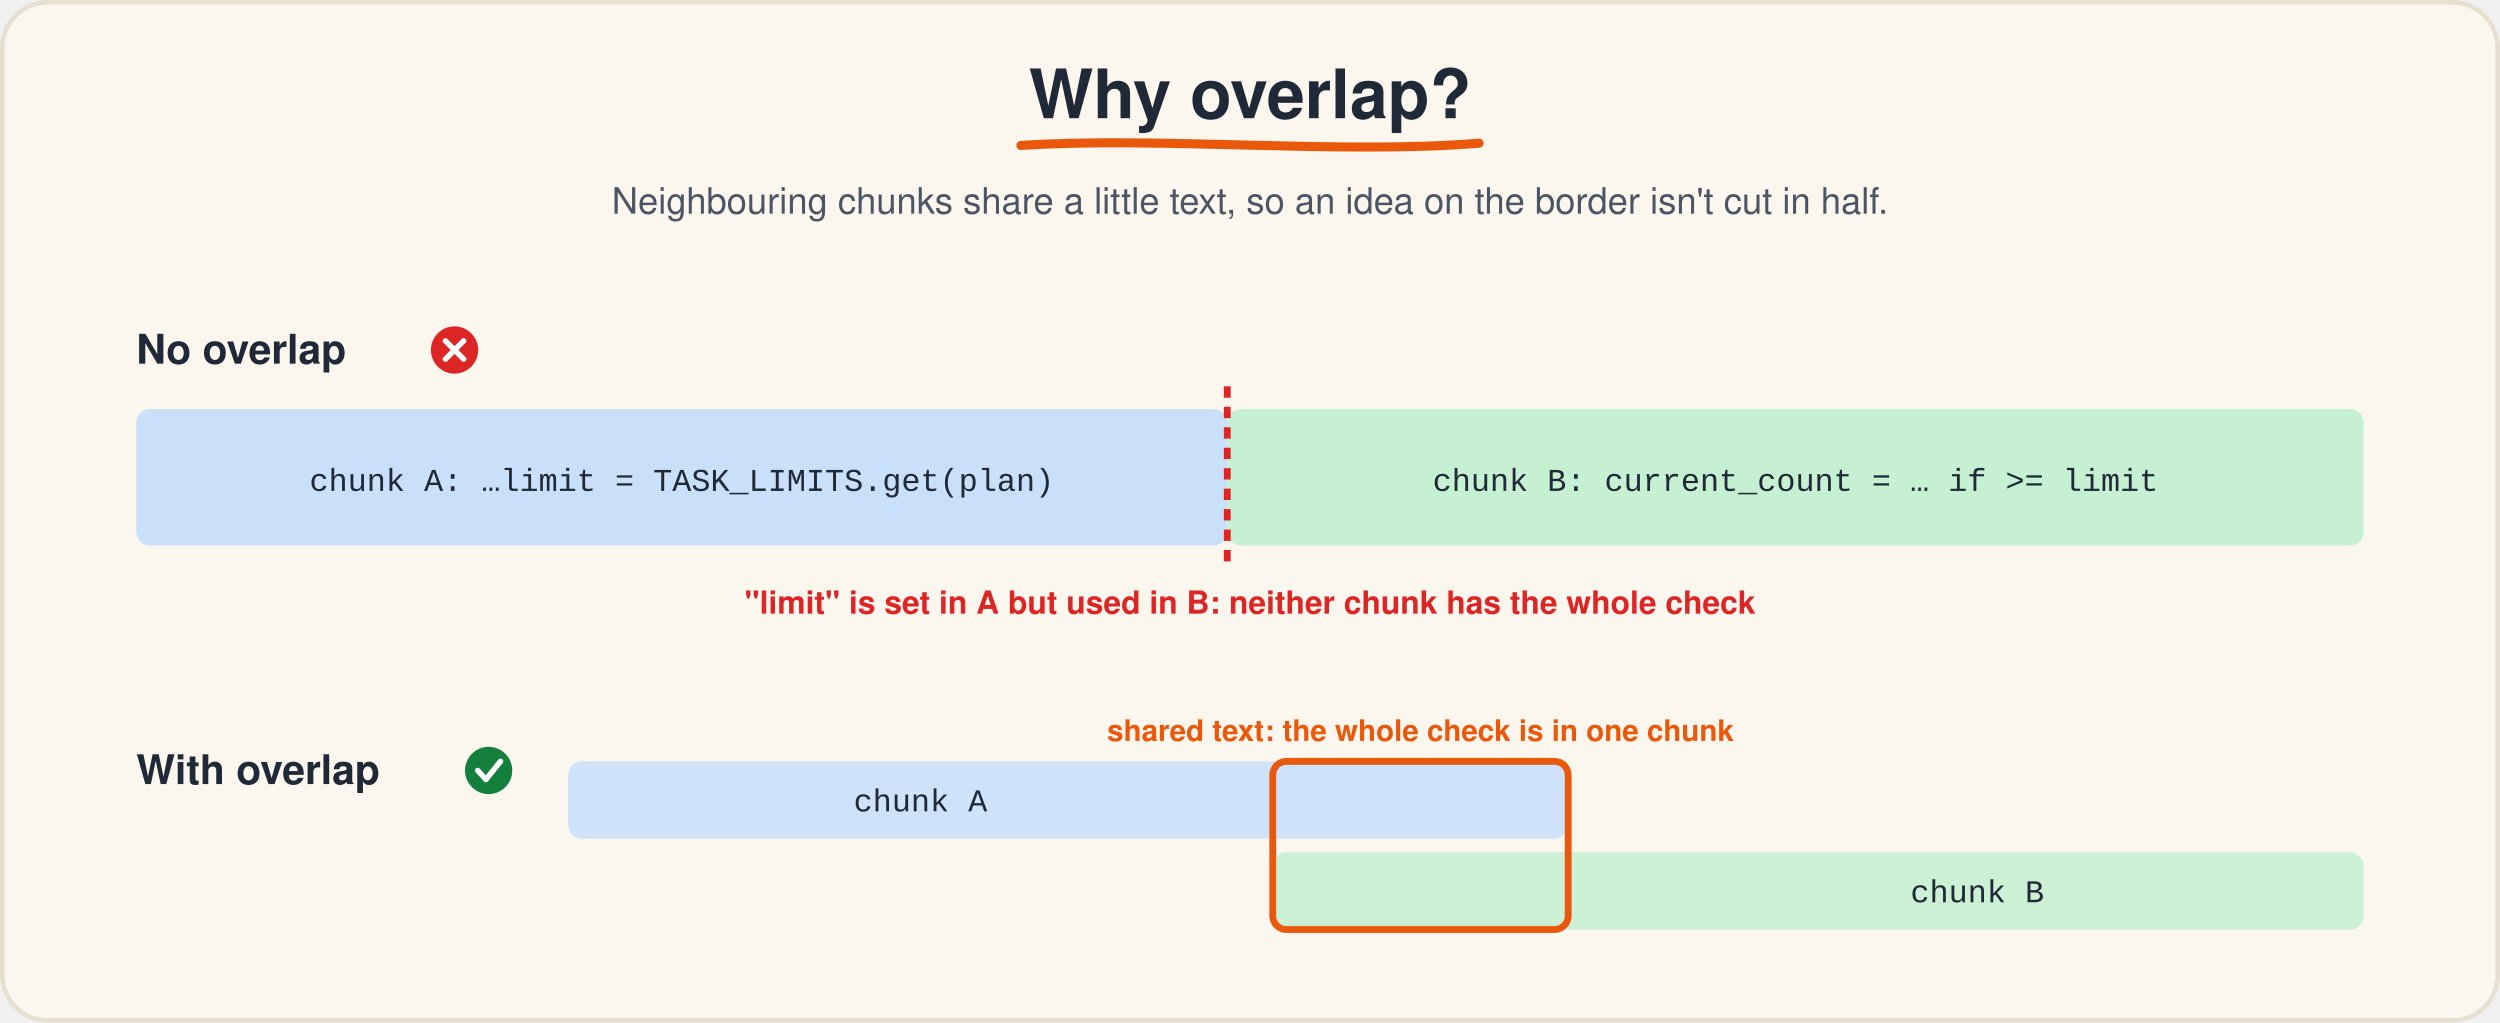
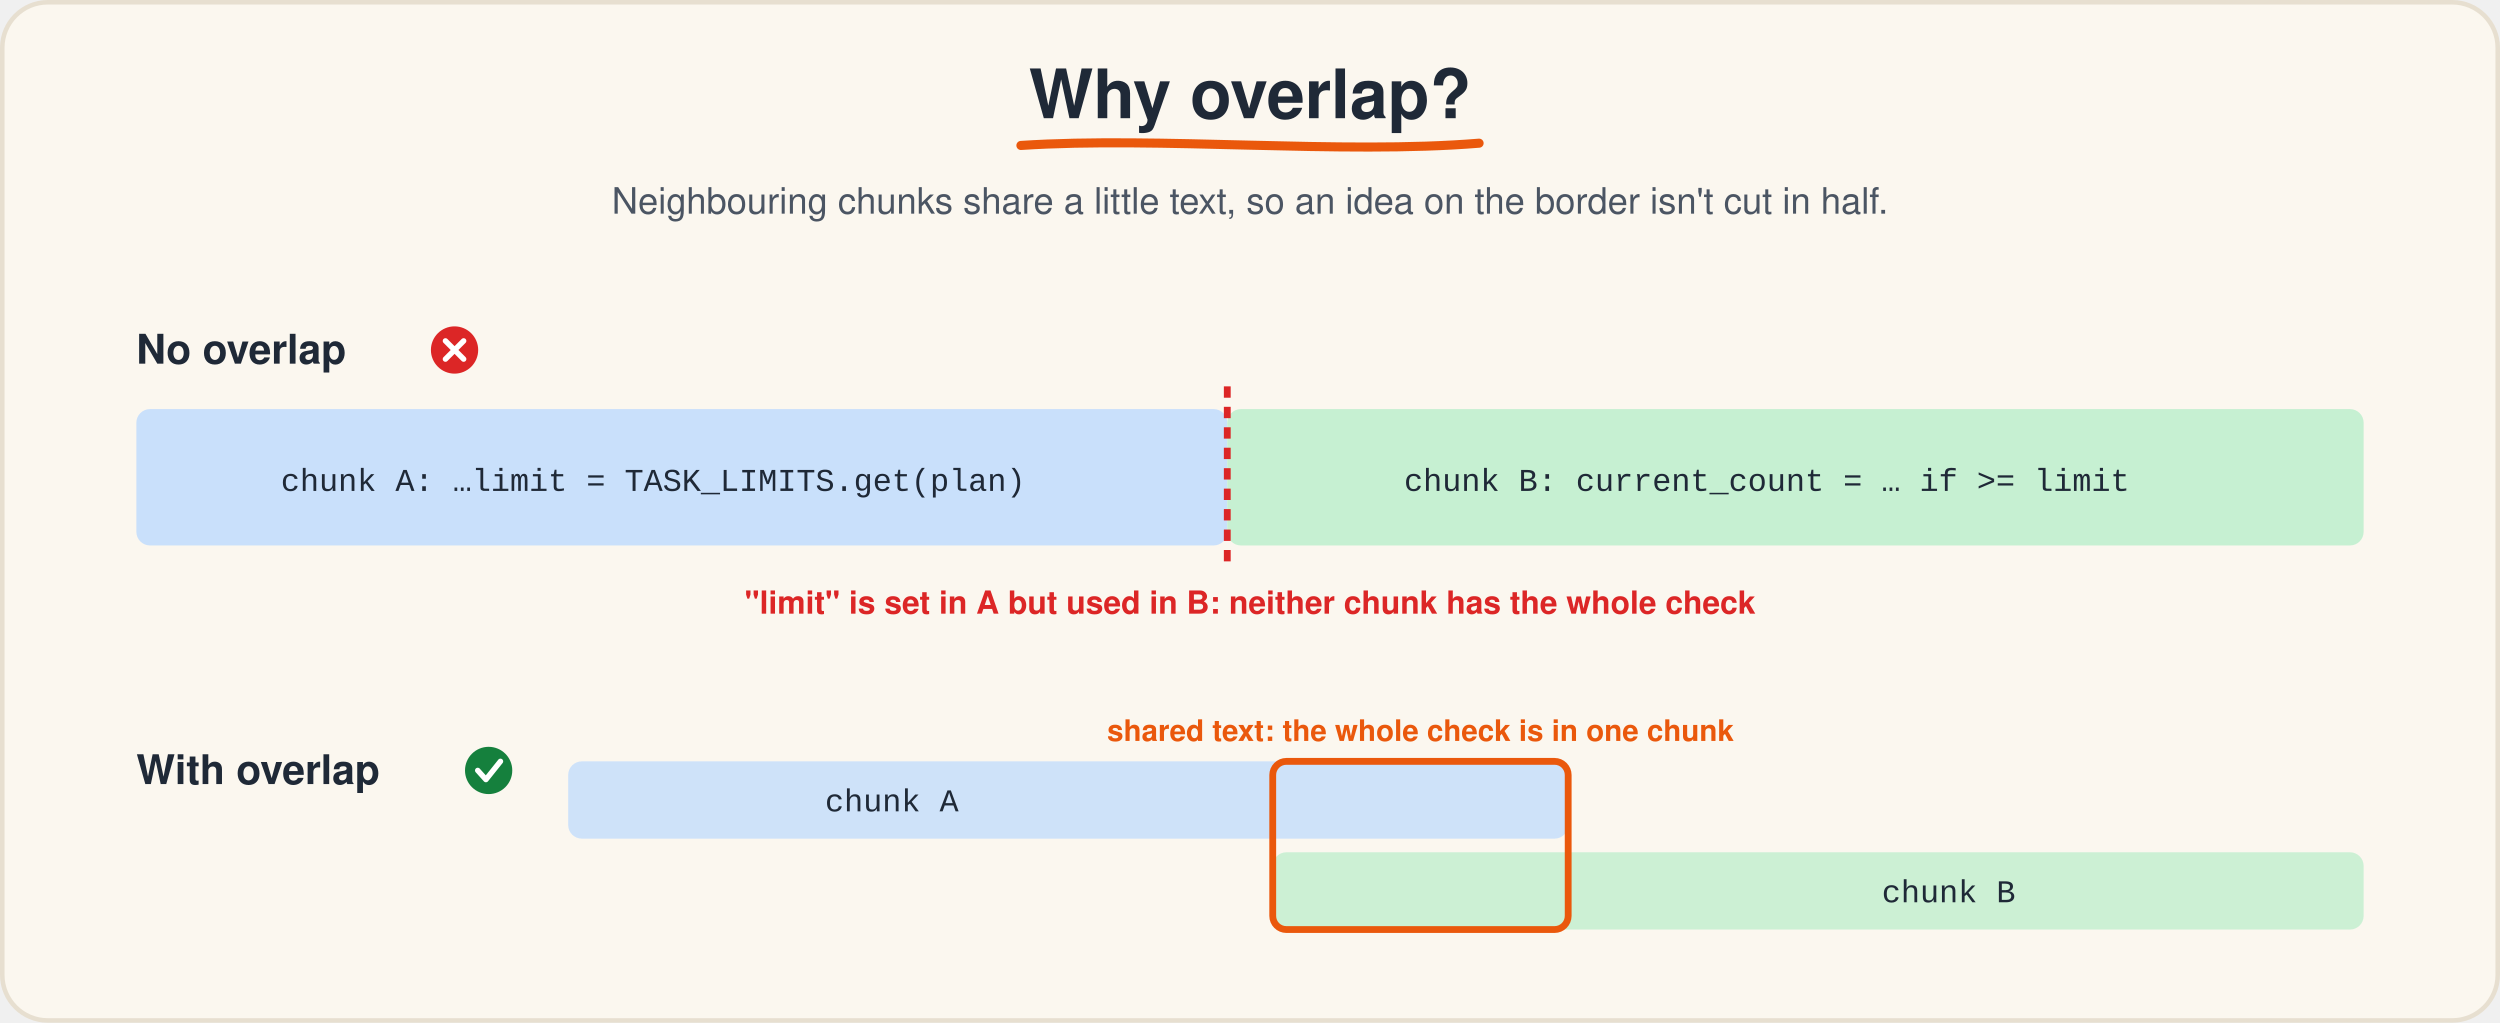
<svg xmlns="http://www.w3.org/2000/svg" viewBox="0 0 1100 450" width="1100" height="450" role="img" aria-label="Without overlap a check is split between two chunks; with overlap the border text appears in both chunks.">
  <defs>
    <marker id="head" viewBox="0 0 10 10" refX="8" refY="5" markerWidth="7" markerHeight="7" orient="auto-start-reverse">
      <path d="M0,0 L10,5 L0,10 z" fill="#1F2937" />
    </marker>
  </defs>
  <rect x="1" y="1" width="1098" height="448" rx="20" fill="#FBF7EF" stroke="#E7DFD0" stroke-width="2" />
  <text x="550.0" y="52" font-family="'Segoe UI', 'Helvetica Neue', Helvetica, Arial, sans-serif" font-size="30" font-weight="800" fill="#1F2937" text-anchor="middle">
    <tspan x="550.0" dy="0">Why overlap?</tspan>
  </text>
  <path d="M449.2,64 C509.68,60 590.32,68 650.8,63" fill="none" stroke="#EA580C" stroke-width="4" stroke-linecap="round" />
  <text x="550.0" y="94" font-family="'Segoe UI', 'Helvetica Neue', Helvetica, Arial, sans-serif" font-size="16" font-weight="400" fill="#4B5563" text-anchor="middle">
    <tspan x="550.0" dy="0">Neighbouring chunks share a little text, so an idea on the border isn't cut in half.</tspan>
  </text>
  <text x="60" y="160" font-family="'Segoe UI', 'Helvetica Neue', Helvetica, Arial, sans-serif" font-size="18" font-weight="800" fill="#1F2937" text-anchor="start">
    <tspan x="60" dy="0">No overlap</tspan>
  </text>
  <circle cx="200" cy="154" r="10.4" fill="#DC2626" />
  <path d="M196.0,150.0 l8.0,8.0 M204.0,150.0 l-8.0,8.0" stroke="#fff" stroke-width="2.4" stroke-linecap="round" />
  <rect x="60" y="180" width="480" height="60" rx="6" fill="#C9E0FB" />
  <rect x="540" y="180" width="500" height="60" rx="6" fill="#C6F0D2" />
  <path d="M540,170 v80" stroke="#DC2626" stroke-width="3" stroke-dasharray="5 4" />
-   <text x="300" y="216" font-family="'SF Mono', Menlo, Consolas, 'Liberation Mono', monospace" font-size="14" font-weight="400" fill="#1F2937" text-anchor="middle">
+   <text x="300" y="216" font-family="'SF Mono', Menlo, Consolas, 'Liberation Mono', monospace" font-size="14" font-weight="400" fill="#1F2937" text-anchor="middle" xml:space="preserve">
    <tspan x="300" dy="0">chunk A: …limit = TASK_LIMITS.get(plan)</tspan>
  </text>
-   <text x="790" y="216" font-family="'SF Mono', Menlo, Consolas, 'Liberation Mono', monospace" font-size="14" font-weight="400" fill="#1F2937" text-anchor="middle">
+   <text x="790" y="216" font-family="'SF Mono', Menlo, Consolas, 'Liberation Mono', monospace" font-size="14" font-weight="400" fill="#1F2937" text-anchor="middle" xml:space="preserve">
    <tspan x="790" dy="0">chunk B: current_count = … if &gt;= limit</tspan>
  </text>
  <text x="550" y="270" font-family="'Segoe UI', 'Helvetica Neue', Helvetica, Arial, sans-serif" font-size="14" font-weight="600" fill="#DC2626" text-anchor="middle">
    <tspan x="550" dy="0">"limit" is set in A but used in B: neither chunk has the whole check</tspan>
  </text>
  <text x="60" y="345" font-family="'Segoe UI', 'Helvetica Neue', Helvetica, Arial, sans-serif" font-size="18" font-weight="800" fill="#1F2937" text-anchor="start">
    <tspan x="60" dy="0">With overlap</tspan>
  </text>
  <circle cx="215" cy="339" r="10.4" fill="#15803D" />
  <path d="M210.2,339 l3.6,4.0 l6.4,-8.0" fill="none" stroke="#fff" stroke-width="2.4" stroke-linecap="round" stroke-linejoin="round" />
  <rect x="250" y="335" width="440" height="34" rx="6" fill="#C9E0FB" opacity="0.9" />
  <rect x="560" y="375" width="480" height="34" rx="6" fill="#C6F0D2" opacity="0.9" />
  <rect x="560" y="335" width="130" height="74" rx="6" fill="none" stroke="#EA580C" stroke-width="3" />
-   <text x="405" y="357" font-family="'SF Mono', Menlo, Consolas, 'Liberation Mono', monospace" font-size="14" font-weight="400" fill="#1F2937" text-anchor="middle">
+   <text x="405" y="357" font-family="'SF Mono', Menlo, Consolas, 'Liberation Mono', monospace" font-size="14" font-weight="400" fill="#1F2937" text-anchor="middle" xml:space="preserve">
    <tspan x="405" dy="0">chunk A</tspan>
  </text>
-   <text x="870" y="397" font-family="'SF Mono', Menlo, Consolas, 'Liberation Mono', monospace" font-size="14" font-weight="400" fill="#1F2937" text-anchor="middle">
+   <text x="870" y="397" font-family="'SF Mono', Menlo, Consolas, 'Liberation Mono', monospace" font-size="14" font-weight="400" fill="#1F2937" text-anchor="middle" xml:space="preserve">
    <tspan x="870" dy="0">chunk B</tspan>
  </text>
  <text x="625" y="326" font-family="'Segoe UI', 'Helvetica Neue', Helvetica, Arial, sans-serif" font-size="13" font-weight="700" fill="#EA580C" text-anchor="middle">
    <tspan x="625" dy="0">shared text: the whole check is in one chunk</tspan>
  </text>
</svg>
